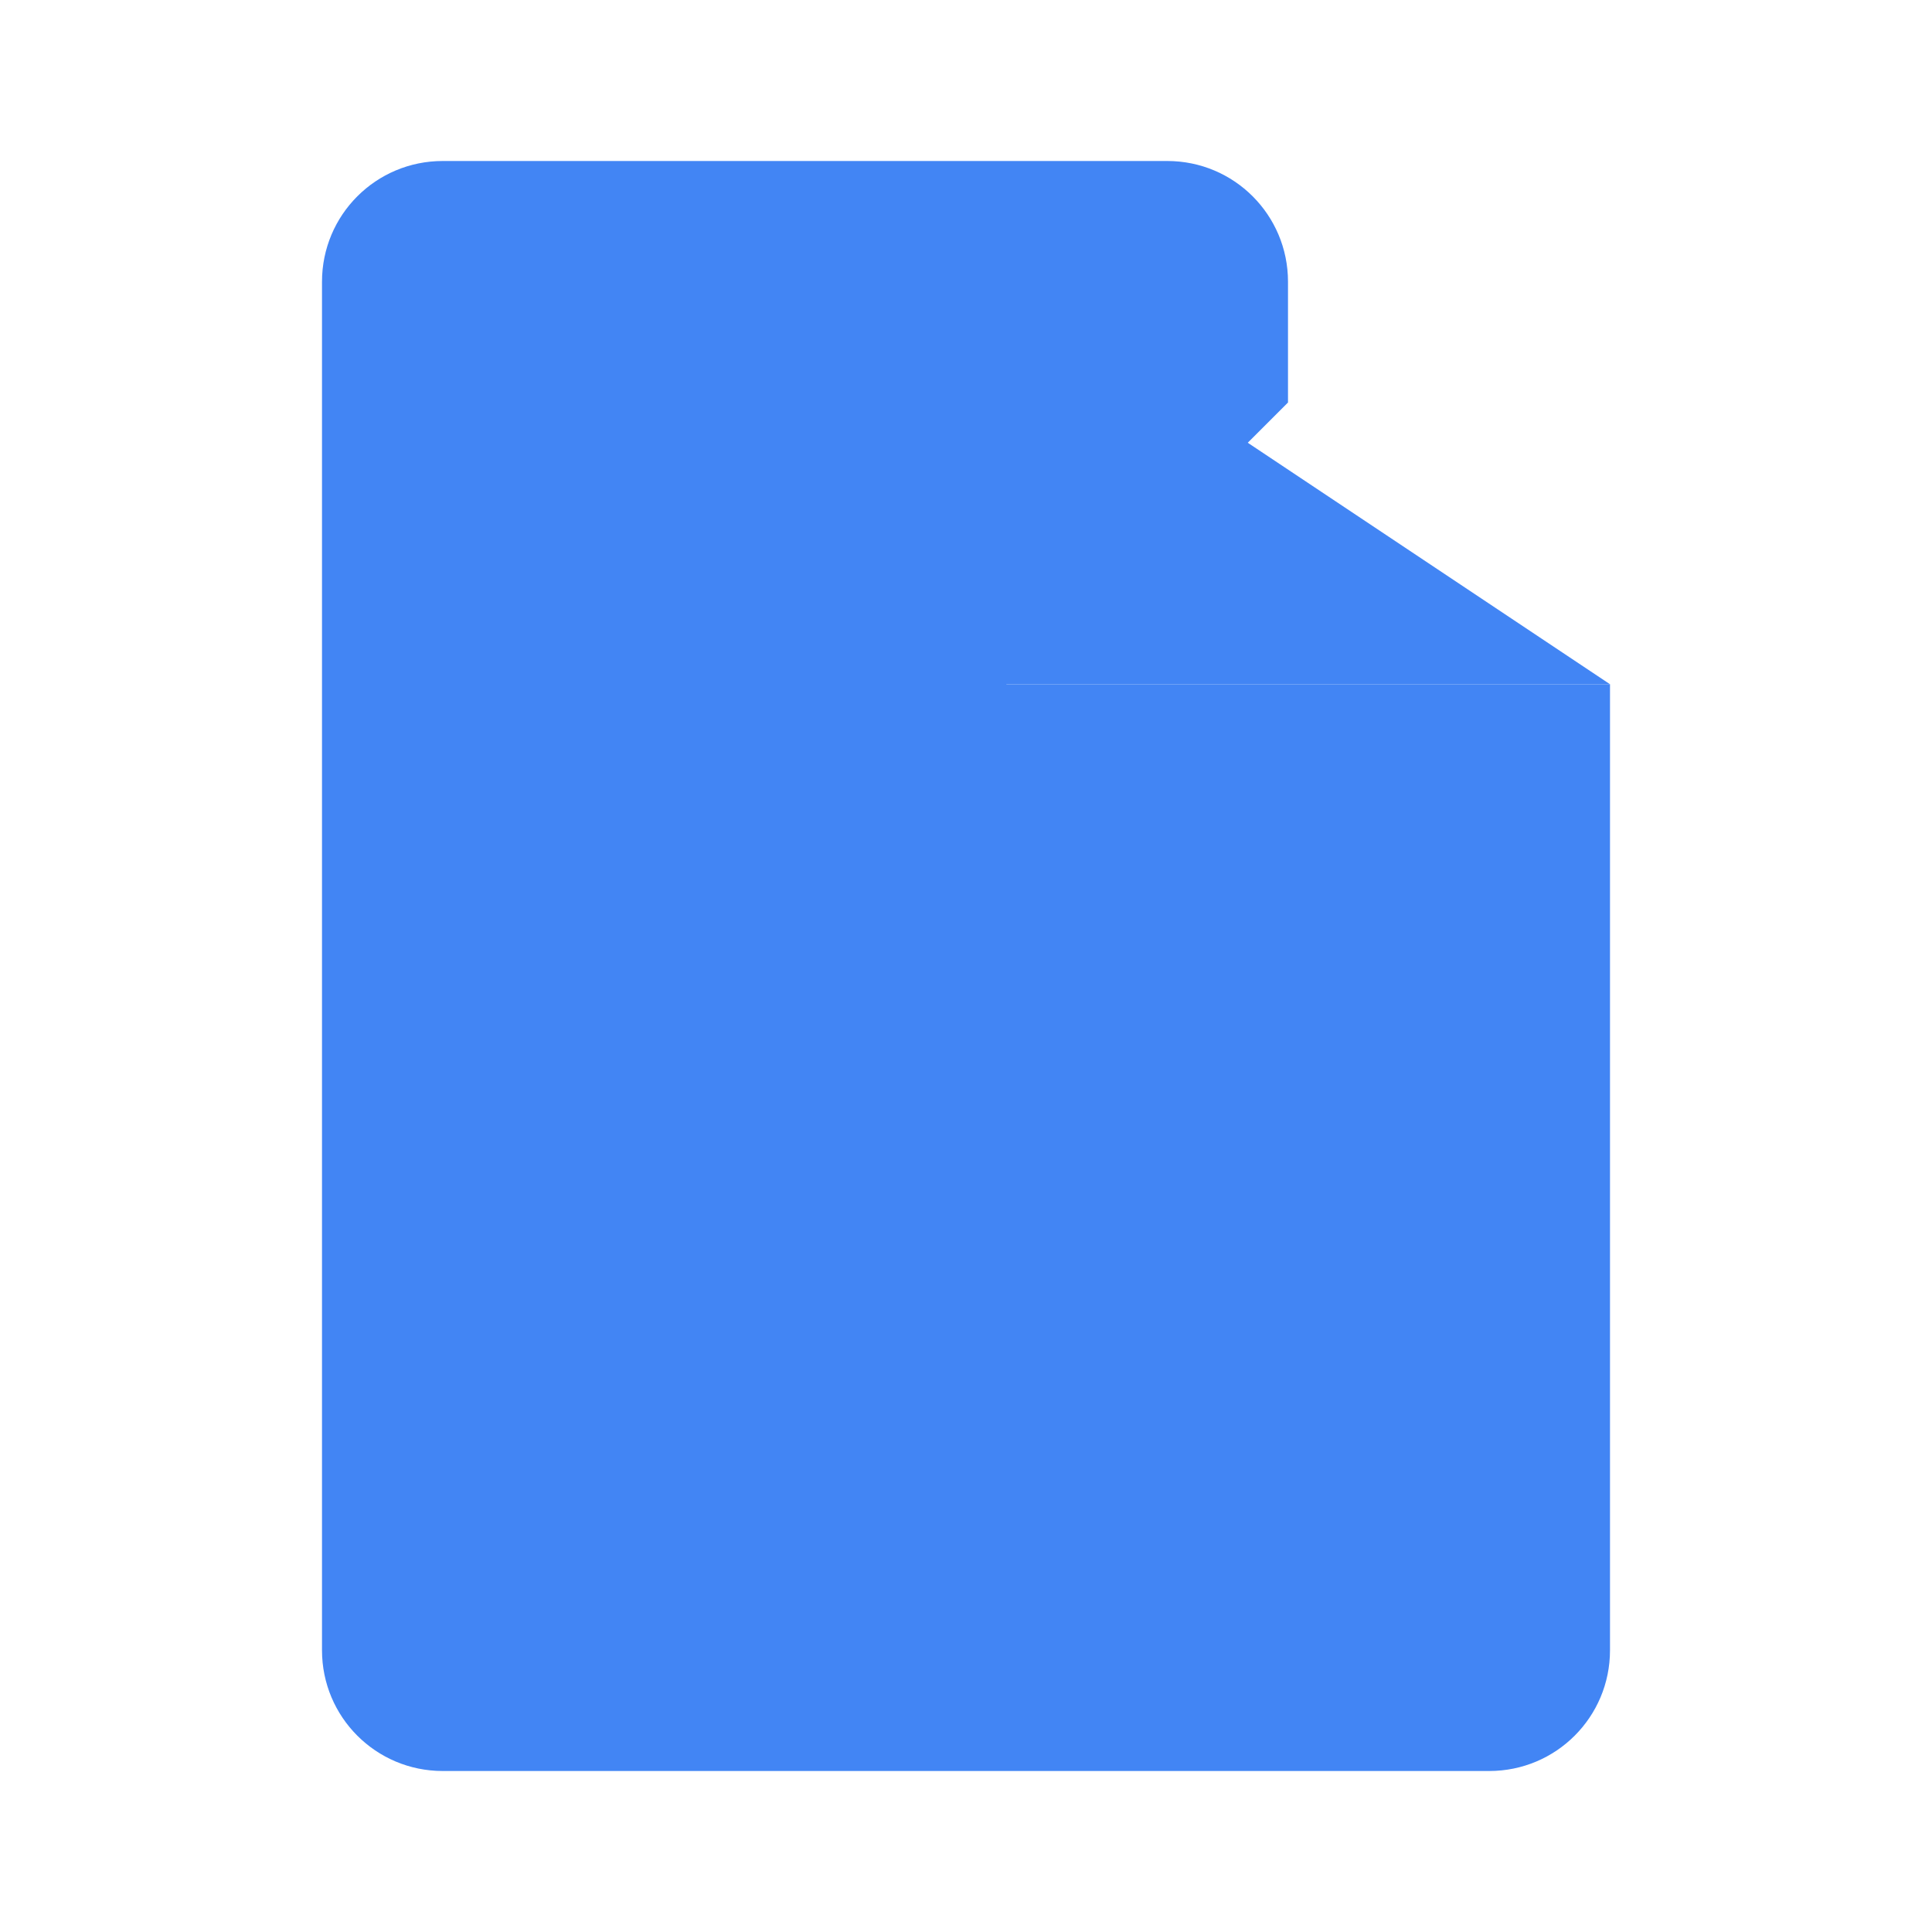
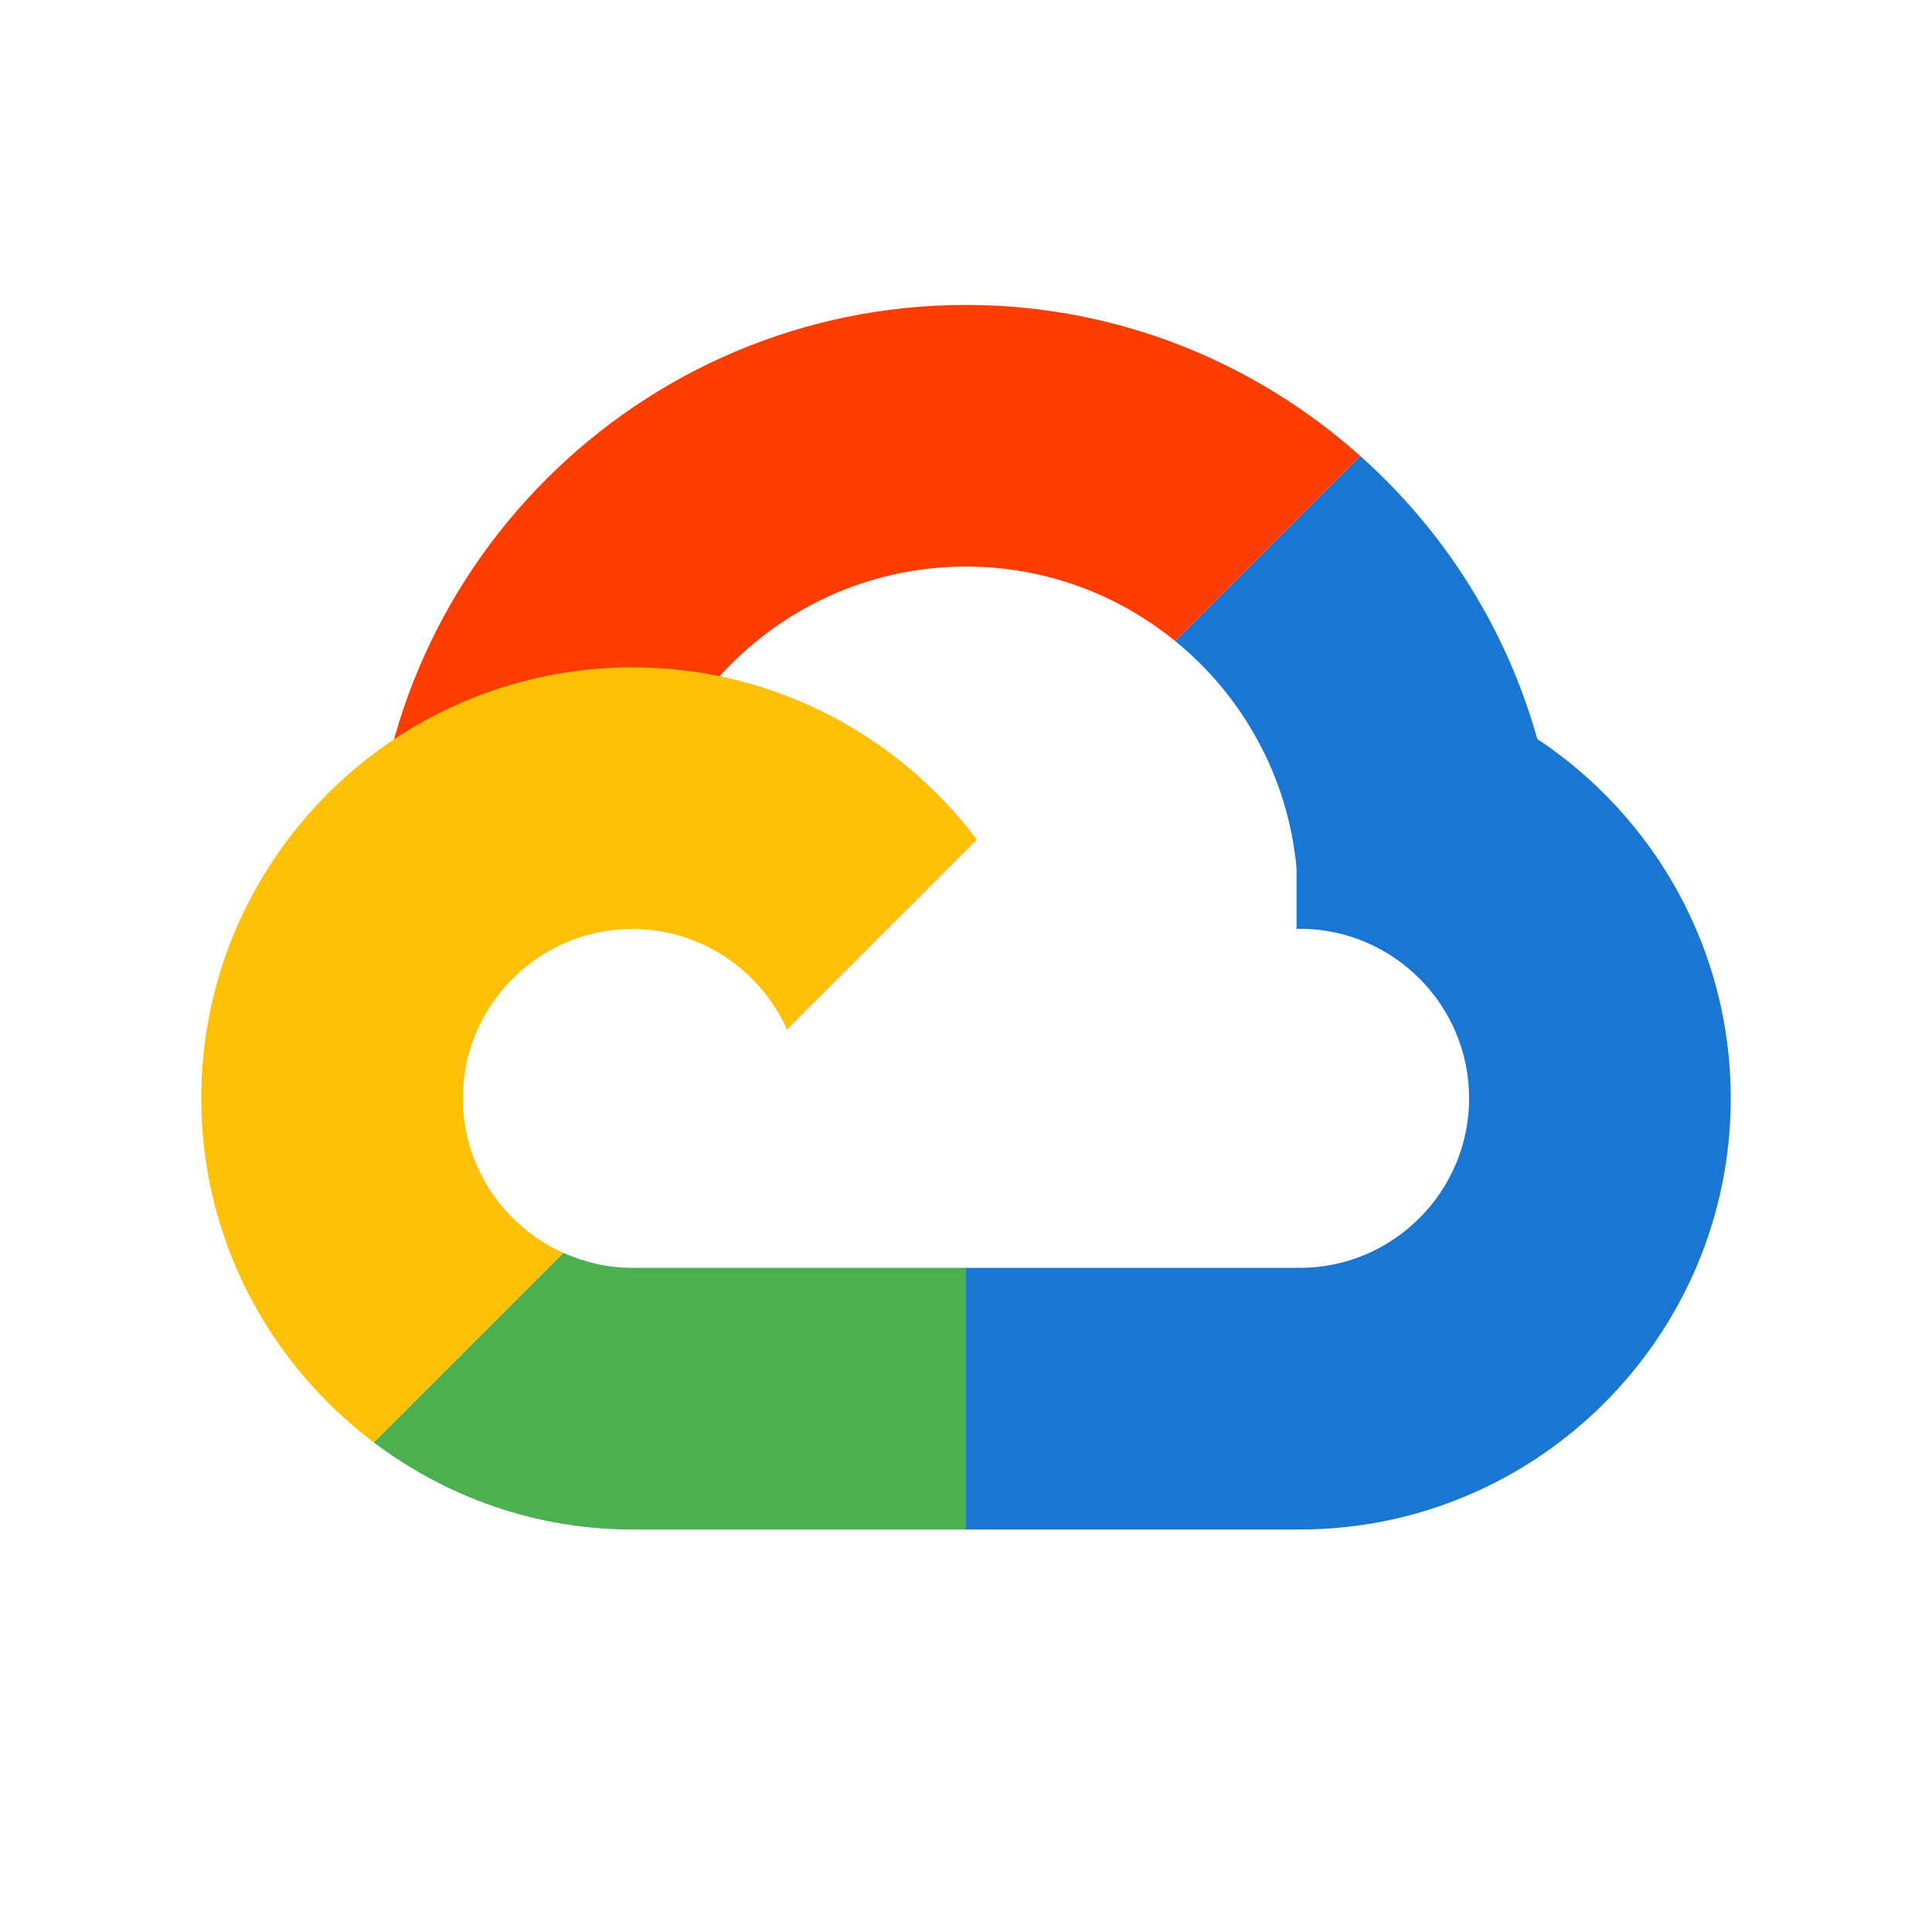
- <svg xmlns="http://www.w3.org/2000/svg" viewBox="0 0 24 24" fill="#4285F4">
-   <path d="M12.5 8.5l3.5-3.5V3.5c0-.83-.67-1.5-1.5-1.5h-9C4.67 2 4 2.67 4 3.5v17c0 .83.67 1.5 1.5 1.5h13c.83 0 1.5-.67 1.5-1.5V8.5h-7z" />
-   <path d="M12.5 8.5V3.5L20 8.5h-7.5z" />
+ <svg xmlns="http://www.w3.org/2000/svg" viewBox="0 0 48 48" width="48px" height="48px">
+   <path fill="#1976d2" d="M38.193,18.359c-0.771-2.753-2.319-5.177-4.397-7.03l-4.598,4.598 c1.677,1.365,2.808,3.374,3.014,5.648v1.508c0.026,0,0.05-0.008,0.076-0.008c2.322,0,4.212,1.89,4.212,4.212S34.61,31.5,32.288,31.5 c-0.026,0-0.05-0.007-0.076-0.008V31.5h-6.666H24V38h8.212v-0.004c0.026,0,0.05,0.004,0.076,0.004C38.195,38,43,33.194,43,27.288 C43,23.563,41.086,20.279,38.193,18.359z" />
+   <path fill="#ffe082" d="M19.56,25.59l4.72-4.72c-0.004-0.005-0.008-0.009-0.011-0.013l-4.717,4.717 C19.554,25.579,19.557,25.584,19.56,25.59z" opacity=".5" />
+   <path fill="#90caf9" d="M19.56,25.59l4.72-4.72c-0.004-0.005-0.008-0.009-0.011-0.013l-4.717,4.717 C19.554,25.579,19.557,25.584,19.56,25.59z" opacity=".5" />
+   <path fill="#ff3d00" d="M24,7.576c-8.133,0-14.75,6.617-14.75,14.75c0,0.233,0.024,0.46,0.035,0.69h6.5 c-0.019-0.228-0.035-0.457-0.035-0.69c0-4.549,3.701-8.25,8.25-8.25c1.969,0,3.778,0.696,5.198,1.851l4.598-4.598 C31.188,9.003,27.761,7.576,24,7.576z" />
+   <path fill="#90caf9" d="M15.712,31.5L15.712,31.5c-0.001,0-0.001,0-0.002,0c-0.611,0-1.188-0.137-1.712-0.373 l-4.71,4.71C11.081,37.188,13.301,38,15.71,38c0.001,0,0.001,0,0.002,0v0H24v-6.5H15.712z" opacity=".5" />
+   <path fill="#4caf50" d="M15.712,31.5L15.712,31.5c-0.001,0-0.001,0-0.002,0c-0.611,0-1.188-0.137-1.712-0.373l-4.71,4.71 C11.081,37.188,13.301,38,15.71,38c0.001,0,0.001,0,0.002,0v0H24v-6.5H15.712z" />
+   <path fill="#ffc107" d="M11.5,27.29c0-2.32,1.89-4.21,4.21-4.21c1.703,0,3.178,1.023,3.841,2.494l4.717-4.717 c-1.961-2.602-5.065-4.277-8.559-4.277C9.81,16.58,5,21.38,5,27.29c0,3.491,1.691,6.59,4.288,8.547l4.71-4.71 C12.53,30.469,11.5,28.999,11.5,27.29z" />
</svg>
